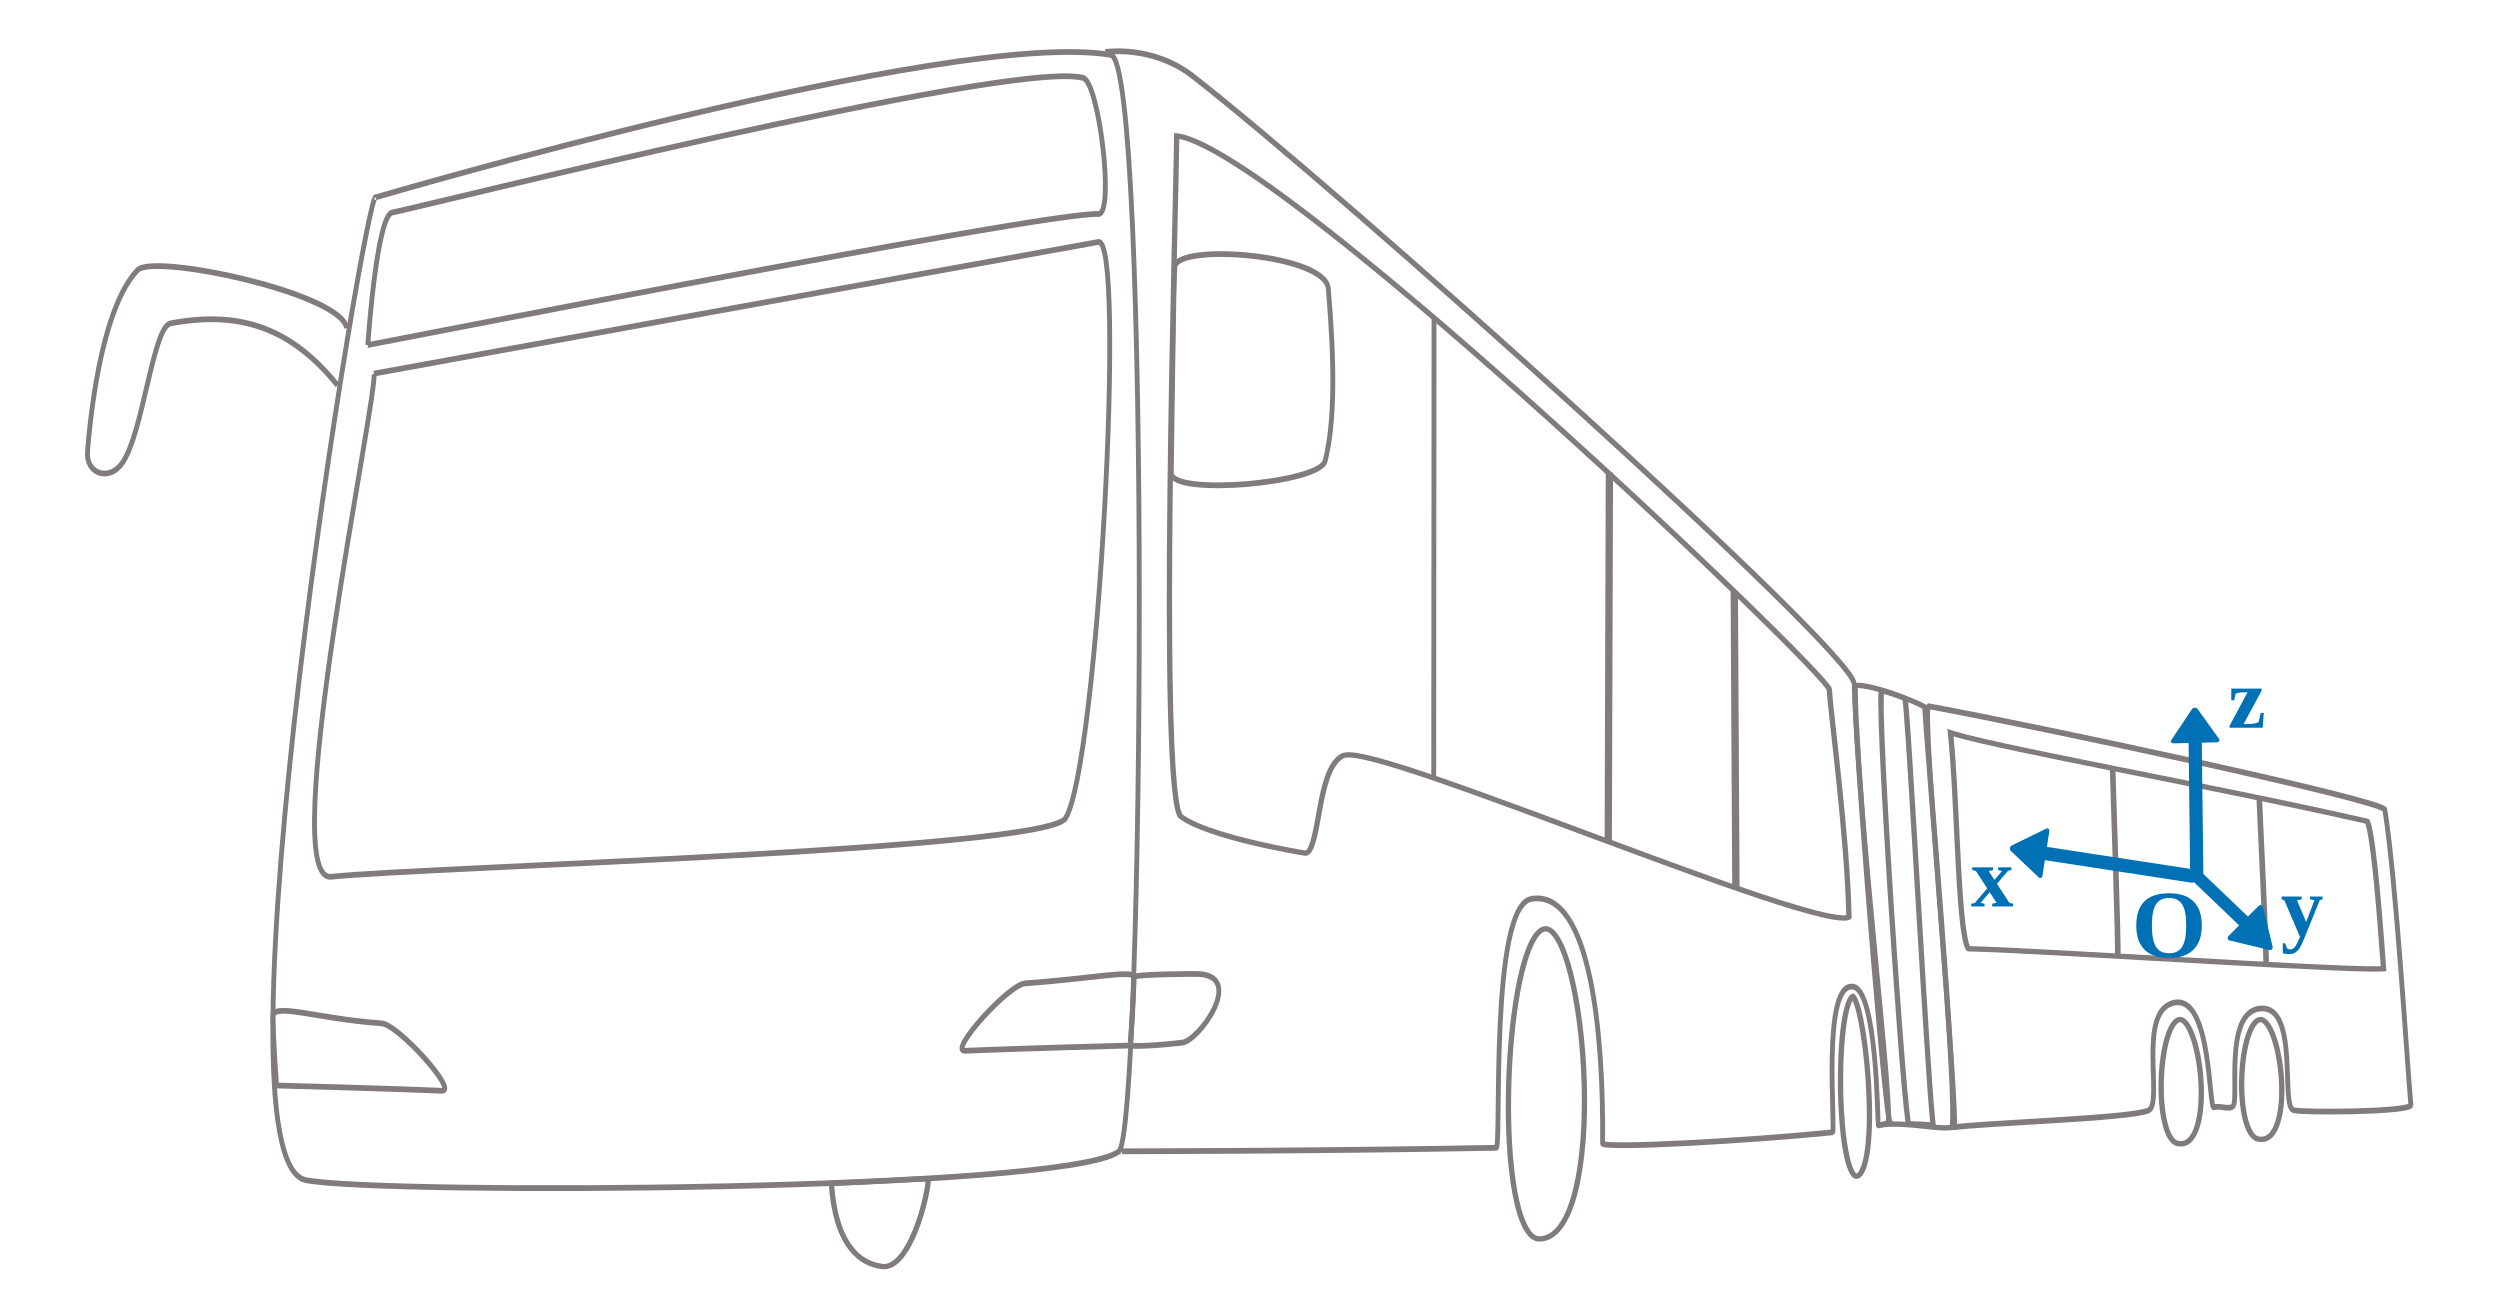
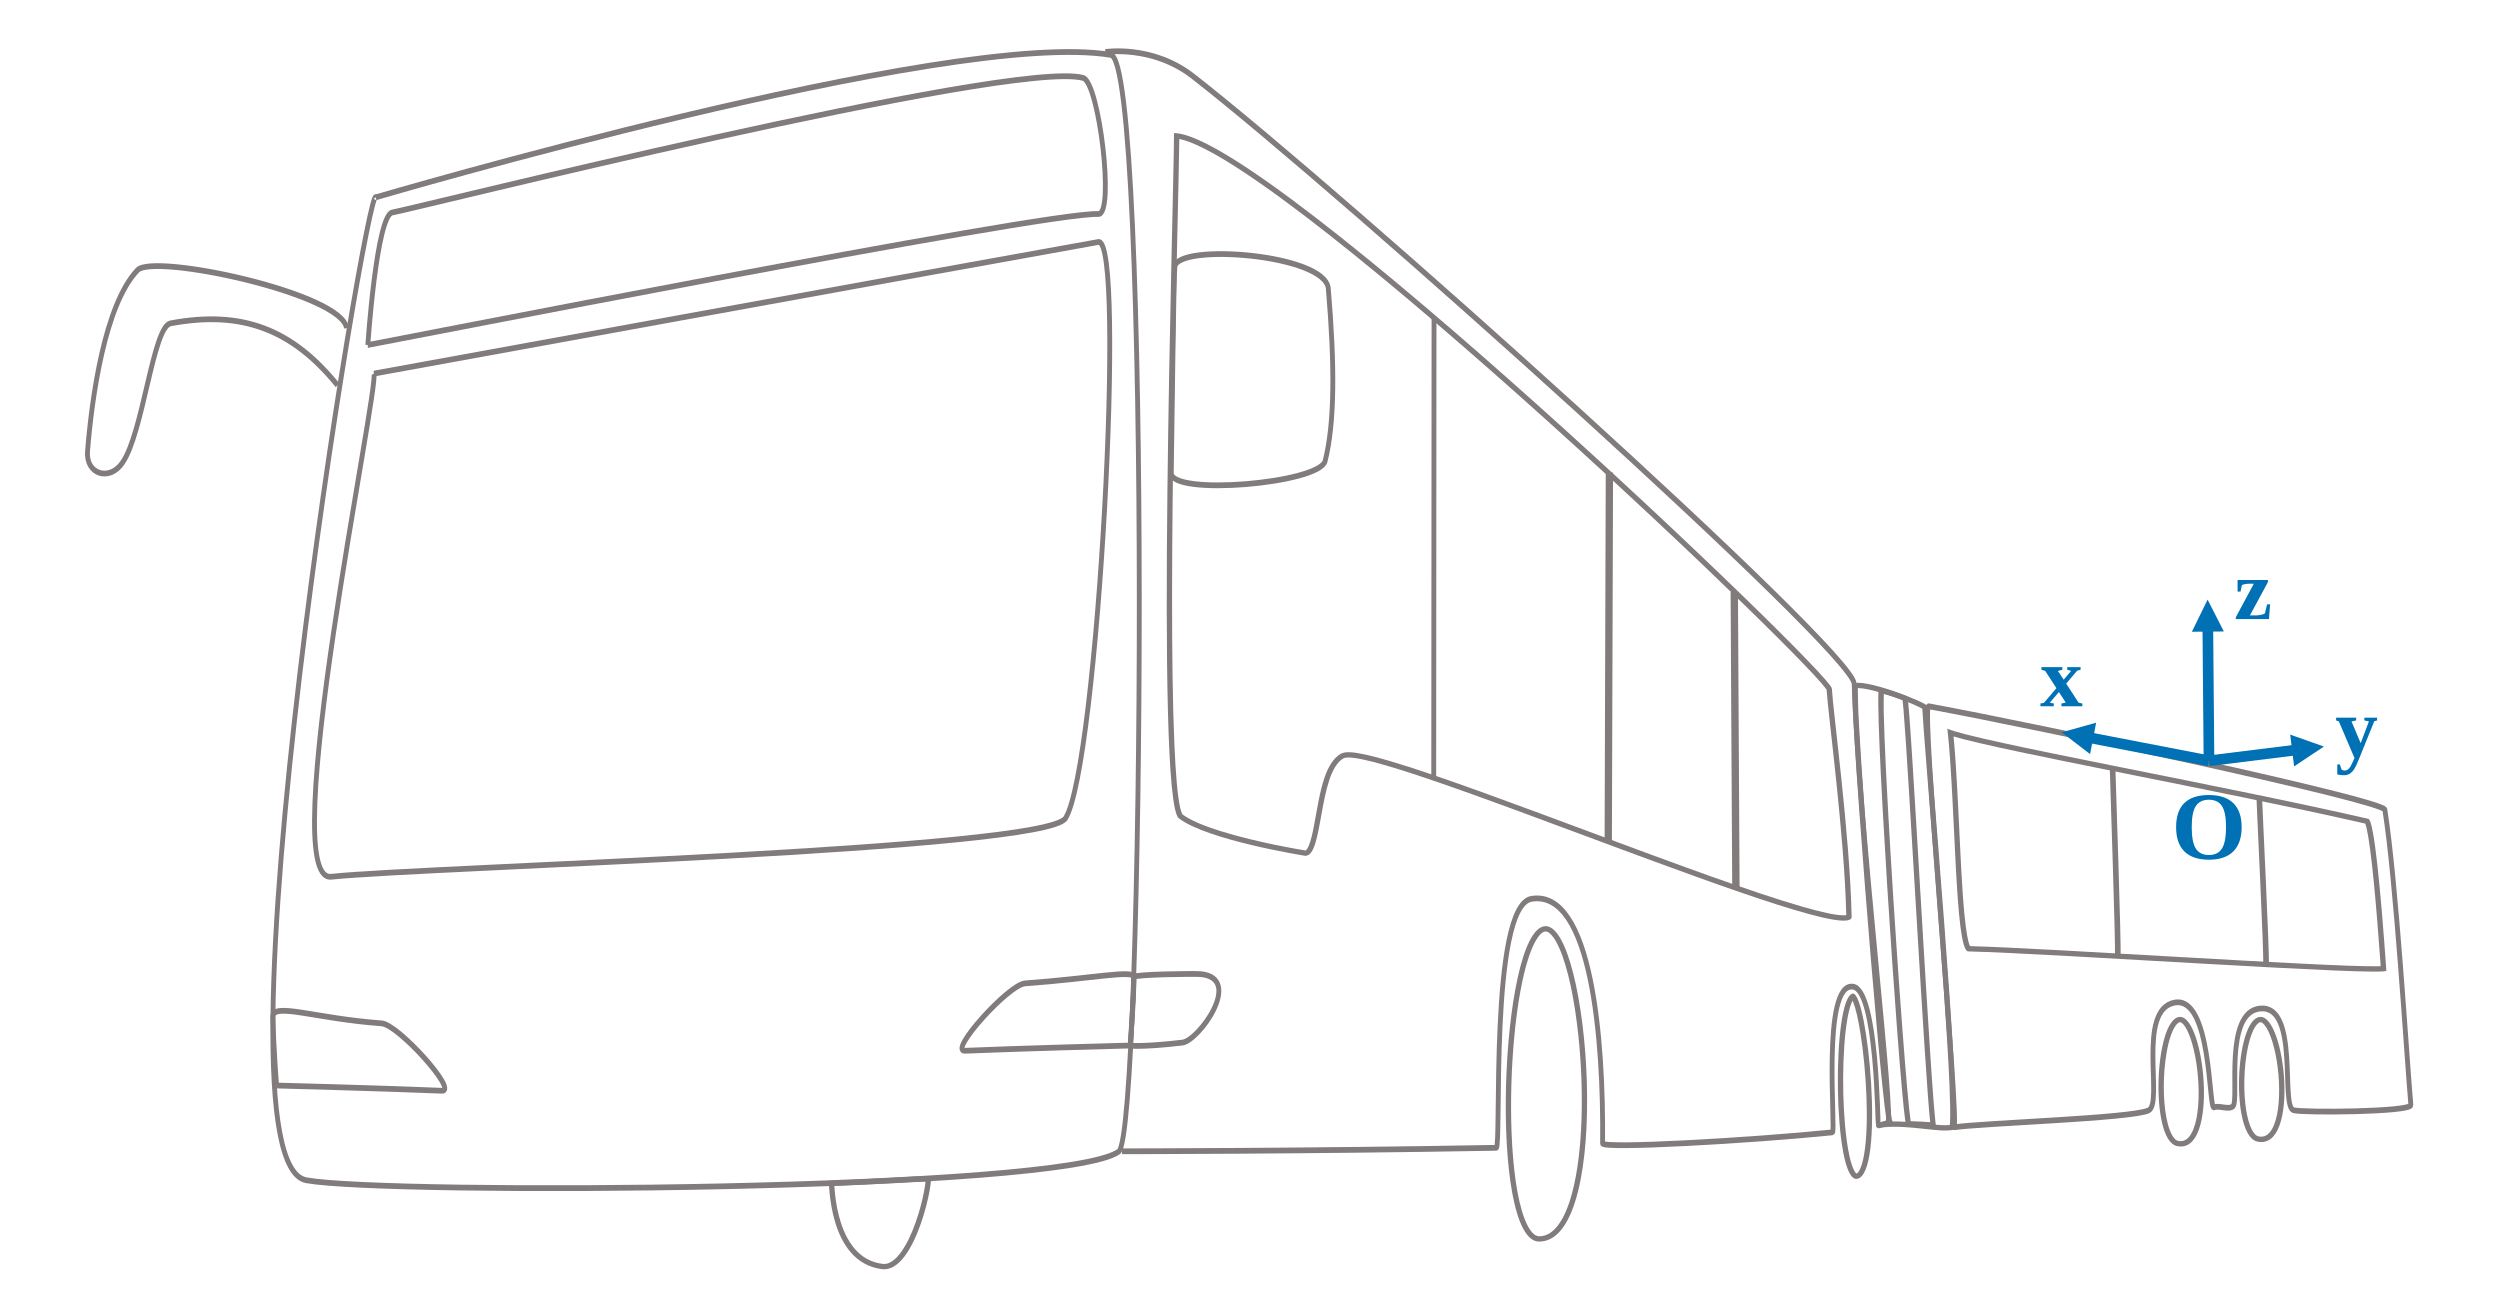
<svg xmlns="http://www.w3.org/2000/svg" width="100%" height="100%" viewBox="0 0 469 245" version="1.1" xml:space="preserve" style="fill-rule:evenodd;clip-rule:evenodd;stroke-linejoin:round;stroke-miterlimit:1.5;">
  <g transform="matrix(1,0,0,1,-540,-350)">
    <g transform="matrix(1,0,0,1,-1.13687e-13,35.6323)">
      <g id="arrow-black" transform="matrix(-0.843561,0,0,1,1167,-13.5646)">
        <path d="M308.766,539.41C301.703,538.584 269.557,537.753 265.49,536.263C262.069,535.009 268.179,517.33 259.645,516.019C251.397,514.752 252.121,536.072 250.914,535.671C249.688,535.264 247.604,536.21 246.671,535.453C245.256,534.307 248.76,517.814 240.672,517.134C231.874,516.393 236.169,535.486 233.227,536.206C231.161,536.713 206.995,536.554 207.128,535.231C208.126,525.337 210.405,493.264 212.906,479.843C213.231,478.101 288.785,464.407 314.348,460.426C316.212,460.136 307.285,539.679 308.766,539.41" style="fill:none;stroke:rgb(129,123,123);stroke-width:1.08px;" />
      </g>
      <g id="arrow-black1" transform="matrix(-0.843561,0,0,1,1167,-13.5646)">
-         <path d="M323.787,537.769C325.522,528.579 332.276,457.155 331.236,456.284C329.51,454.836 314.521,459.781 314.605,460.425C314.85,462.301 306.531,539.474 308.756,539.879C312.069,540.482 318.397,538.914 324.684,539.41C325.198,539.451 322.966,538.677 323.5,538.739C323.568,538.757 323.665,538.418 323.787,537.769L323.762,537.764L323.746,537.761C323.719,537.756 323.691,537.752 323.662,537.749C323.626,537.744 323.59,537.741 323.556,537.739C323.62,537.742 323.683,537.749 323.746,537.761L323.777,537.767L323.787,537.769ZM315.773,460.89C315.465,466.706 310.654,512.615 309.718,531.682C309.566,534.79 309.516,537.172 309.611,538.53C309.622,538.685 309.642,538.847 309.662,538.986C310.808,539.084 312.242,538.978 313.862,538.837C316.389,538.617 319.326,538.293 322.343,538.314C322.385,538.241 322.438,538.172 322.503,538.106C322.572,537.788 322.708,537.131 322.821,536.392C324.426,525.953 328.731,481.454 329.877,463.642C330.072,460.617 330.111,458.026 330.118,457.026C330.046,457.022 329.973,457.019 329.906,457.02C329.32,457.031 328.577,457.127 327.742,457.277C323.689,458.005 317.586,459.998 315.773,460.89Z" style="fill:rgb(129,123,123);" />
+         <path d="M323.787,537.769C325.522,528.579 332.276,457.155 331.236,456.284C329.51,454.836 314.521,459.781 314.605,460.425C314.85,462.301 306.531,539.474 308.756,539.879C312.069,540.482 318.397,538.914 324.684,539.41C325.198,539.451 322.966,538.677 323.5,538.739C323.568,538.757 323.665,538.418 323.787,537.769L323.762,537.764L323.746,537.761C323.719,537.756 323.691,537.752 323.662,537.749C323.626,537.744 323.59,537.741 323.556,537.739C323.62,537.742 323.683,537.749 323.746,537.761L323.787,537.769ZM315.773,460.89C315.465,466.706 310.654,512.615 309.718,531.682C309.566,534.79 309.516,537.172 309.611,538.53C309.622,538.685 309.642,538.847 309.662,538.986C310.808,539.084 312.242,538.978 313.862,538.837C316.389,538.617 319.326,538.293 322.343,538.314C322.385,538.241 322.438,538.172 322.503,538.106C322.572,537.788 322.708,537.131 322.821,536.392C324.426,525.953 328.731,481.454 329.877,463.642C330.072,460.617 330.111,458.026 330.118,457.026C330.046,457.022 329.973,457.019 329.906,457.02C329.32,457.031 328.577,457.127 327.742,457.277C323.689,458.005 317.586,459.998 315.773,460.89Z" style="fill:rgb(129,123,123);" />
      </g>
      <g id="arrow-black2" transform="matrix(-0.843561,0,0,1,1167,-13.5646)">
        <path d="M319.56,538.229L319.523,538.222L319.508,538.22L319.56,538.23C319.462,538.805 319.379,539.137 319.314,539.194C319.503,539.195 320.149,539.22 320.933,539.253C322.134,539.263 323.399,539.309 324.684,539.41C325.003,539.436 322.642,539.325 320.933,539.253C316.262,539.211 312.588,539.7 312.656,539.505C313.711,536.449 318.416,458.928 319.101,458.617C320.081,458.172 324.018,457.043 325.33,456.92C326.787,456.785 321.148,528.963 319.56,538.229ZM319.314,539.194C319.306,539.202 319.298,539.205 319.29,539.203C319.239,539.197 319.251,539.194 319.314,539.194ZM324.325,458.116C323.004,458.409 321.16,458.944 320.163,459.301C320.111,459.675 320.03,460.293 319.964,460.958C318.774,472.948 315.259,528.829 314.022,538.46C315.008,538.391 316.555,538.302 318.36,538.264C318.746,536.215 319.406,529.811 320.162,521.445C321.909,502.094 324.109,472.334 324.36,461.256C324.388,460.011 324.356,458.851 324.325,458.116Z" style="fill:rgb(129,123,123);" />
      </g>
      <g id="arrow-black3" transform="matrix(-0.843561,0,0,1,1167,-13.5646)">
-         <path d="M310.203,464.638C308.373,478.243 308.561,506.354 305.563,506.416C286.305,506.817 212.479,511.135 212.572,510.029C213.838,494.887 215.31,481.791 216.574,481.547C251.042,474.889 303.936,466.975 310.203,464.638ZM217.274,482.438C217.187,482.65 217.045,483.018 216.95,483.37C215.919,487.21 214.819,497.512 213.832,509.185C214.08,509.196 214.363,509.205 214.645,509.207C226.621,509.31 287.35,505.826 305.165,505.425C305.206,505.354 305.254,505.266 305.289,505.186C305.5,504.708 305.682,504.029 305.852,503.186C307.324,495.887 307.545,477.232 308.83,466.092L308.83,466.092C297.487,468.934 249.526,476.226 217.274,482.438Z" style="fill:rgb(129,123,123);" />
+         <path d="M310.203,464.638C308.373,478.243 308.561,506.354 305.563,506.416C286.305,506.817 212.479,511.135 212.572,510.029C213.838,494.887 215.31,481.791 216.574,481.547C251.042,474.889 303.936,466.975 310.203,464.638ZM217.274,482.438C217.187,482.65 217.045,483.018 216.95,483.37C215.919,487.21 214.819,497.512 213.832,509.185C214.08,509.196 214.363,509.205 214.645,509.207C226.621,509.31 287.35,505.826 305.165,505.425C305.206,505.354 305.254,505.266 305.289,505.186C305.5,504.708 305.682,504.029 305.852,503.186C307.324,495.887 307.545,477.232 308.83,466.092C297.487,468.934 249.526,476.226 217.274,482.438Z" style="fill:rgb(129,123,123);" />
      </g>
      <g id="arrow-black4" transform="matrix(-0.843561,0,0,1,1167,-13.5646)">
        <path d="M660.125,398.019C658.89,400.66 682.118,493.493 669.638,492.41C648.023,490.534 510.758,487.462 506.31,481.426C499.104,471.647 492.79,372.397 499.012,373.332C530.957,378.133 660.125,398.019 660.125,398.019" style="fill:none;stroke:rgb(129,123,123);stroke-width:1.08px;" />
      </g>
      <g id="arrow-black5" transform="matrix(-0.843561,0,0,1,1167,-13.5646)">
        <path d="M661.481,392.656C661.481,392.656 659.525,368.224 656.01,367.793C652.688,367.386 518.308,338.971 502.403,342.545C498.84,343.345 495.346,368.208 499.007,368.078C510.749,367.659 661.075,392.657 661.481,392.656" style="fill:none;stroke:rgb(129,123,123);stroke-width:1.08px;" />
      </g>
      <g id="arrow-black6" transform="matrix(-0.843561,0,0,1,1149.88,125.354)">
        <path d="M661.481,392.656C661.481,392.656 662.135,385.339 662.309,379.796C662.398,376.965 652.95,380.091 638.1,380.997C634.422,381.222 621.031,393.769 624.691,393.639C636.433,393.22 661.075,392.657 661.481,392.656" style="fill:none;stroke:rgb(129,123,123);stroke-width:1.08px;" />
      </g>
      <g id="arrow-black7" transform="matrix(0.843561,0,0,1,194.027,117.852)">
        <path d="M661.481,392.656C661.481,392.656 662.374,381.05 662.309,379.796C662.237,378.406 652.95,380.091 638.1,380.997C634.422,381.222 621.031,393.769 624.691,393.639C636.433,393.22 661.075,392.657 661.481,392.656" style="fill:none;stroke:rgb(129,123,123);stroke-width:1.08px;" />
      </g>
      <g id="arrow-black8" transform="matrix(0.843561,0,0,1,169.081,158.004)">
        <path d="M623.974,377.891C624.173,377.867 623.75,393.15 635.839,394.458C643.398,395.276 647.658,376.976 646.586,376.99C642.228,377.044 635.201,377.507 623.974,377.891ZM645.52,378.01C645.502,378.234 645.474,378.491 645.432,378.739C644.977,381.443 643.428,386.566 640.991,390.093C640.234,391.189 639.398,392.127 638.466,392.754C637.703,393.267 636.884,393.563 635.99,393.466C632.07,393.042 629.631,390.964 628.081,388.508C625.873,385.011 625.407,380.749 625.256,378.846C634.89,378.504 641.293,378.113 645.52,378.01Z" style="fill:rgb(129,123,123);" />
      </g>
      <g id="arrow-black9" transform="matrix(0.843561,0,0,1.01435,297.271,141.115)">
        <path d="M631.249,342.1C626.267,342.569 623.136,357.165 622.667,371.638C622.199,386.11 624.392,400.458 630.059,400.432C646.732,400.356 641.21,341.163 631.249,342.1ZM631.383,343.08C631.849,343.036 632.262,343.28 632.69,343.651C633.345,344.219 633.952,345.084 634.532,346.178C636.438,349.772 637.915,355.691 638.756,362.31C640.025,372.298 639.834,383.877 637.33,391.552C636.532,393.998 635.508,396.035 634.193,397.456C633.049,398.693 631.696,399.439 630.052,399.447C629.464,399.449 628.957,399.175 628.481,398.738C627.83,398.139 627.269,397.257 626.767,396.158C625.107,392.527 624.193,386.675 623.897,380.155C623.374,368.644 624.805,355.055 627.75,347.748C628.345,346.272 628.994,345.064 629.714,344.209C630.247,343.577 630.764,343.138 631.382,343.08L631.383,343.08Z" style="fill:rgb(129,123,123);" />
      </g>
      <g id="arrow-black10" transform="matrix(0.40118,0,0,0.570495,634.321,305.597)">
        <path d="M631.249,342.1C626.312,342.765 624.003,358.28 624.33,373.487C624.657,388.695 627.621,403.597 633.231,403.035C646.626,401.695 638.214,341.163 631.249,342.1ZM631.187,344.44C631.289,344.581 631.388,344.728 631.469,344.869C632.679,346.963 633.824,350.526 634.819,354.874C637.592,366.99 639.087,385.086 636.546,395.171C636.045,397.158 635.401,398.812 634.538,399.995C634.067,400.642 633.663,401.166 632.998,401.283C632.907,401.228 632.704,401.101 632.584,400.995C632.335,400.772 632.1,400.498 631.87,400.181C630.393,398.143 629.288,394.649 628.459,390.382C626.101,378.261 626.234,360.107 628.871,349.99C629.403,347.95 630.027,346.254 630.774,345.039C630.909,344.82 631.045,344.62 631.187,344.44Z" style="fill:rgb(129,123,123);" />
      </g>
      <g id="arrow-black11" transform="matrix(0.467904,0,0,0.468008,653.494,345.036)">
        <path d="M631.249,342.1C626.267,342.569 623.274,354.899 622.895,367.417C622.516,379.935 624.751,392.641 630.224,393.861C647.384,397.687 641.499,341.135 631.249,342.1ZM631.449,344.228C631.891,344.186 632.253,344.512 632.649,344.915C633.424,345.704 634.121,346.893 634.775,348.353C637.018,353.362 638.529,361.321 638.88,369.149C639.225,376.824 638.499,384.391 636.037,388.815C634.811,391.018 633.111,392.315 630.689,391.776C629.863,391.591 629.222,390.907 628.625,389.992C627.781,388.698 627.115,386.953 626.579,384.914C624.83,378.247 624.578,368.625 625.554,360.27C626.19,354.831 627.33,349.932 628.985,346.814C629.438,345.96 629.919,345.257 630.457,344.764C630.771,344.476 631.088,344.262 631.449,344.228Z" style="fill:rgb(129,123,123);" />
      </g>
      <g id="arrow-black12" transform="matrix(0.467904,0,0,0.45186,668.597,350.56)">
        <path d="M631.249,342.1C626.267,342.569 623.274,354.899 622.895,367.417C622.516,379.935 624.751,392.641 630.224,393.861C647.384,397.687 641.499,341.135 631.249,342.1ZM631.443,344.304C631.893,344.262 632.272,344.585 632.676,344.996C633.445,345.779 634.138,346.961 634.787,348.411C637.024,353.408 638.53,361.347 638.88,369.156C639.223,376.802 638.506,384.342 636.053,388.749C634.823,390.958 633.103,392.239 630.674,391.698C630.023,391.552 629.482,391.084 628.982,390.447C628.272,389.544 627.685,388.321 627.181,386.878C625.464,381.963 624.813,374.69 625.031,367.487C625.249,360.277 626.34,353.128 628.235,348.468C628.785,347.116 629.39,345.993 630.086,345.199C630.51,344.715 630.935,344.352 631.443,344.304Z" style="fill:rgb(129,123,123);" />
      </g>
      <g id="arrow-black13" transform="matrix(0.843561,0,0,1,194.027,117.852)">
        <path d="M661.481,392.656C661.481,392.656 662.282,385.341 662.309,379.796C662.311,379.296 675.93,379.151 677.232,379.267C686.701,380.106 676.712,391.754 673.073,392.11C663.736,393.025 661.075,392.657 661.481,392.656" style="fill:none;stroke:rgb(129,123,123);stroke-width:1.08px;" />
      </g>
      <g id="arrow-black14" transform="matrix(0.843561,0,0,1,194.027,117.852)">
        <path d="M729.048,256.307C729.041,261.42 728.987,341.201 728.982,342.321" style="fill:none;stroke:rgb(129,123,123);stroke-width:1.08px;" />
      </g>
      <g id="arrow-black15" transform="matrix(3.2623,0,0,0.807161,-1536.45,196.15)">
        <path d="M729.048,256.307C729.041,261.42 728.987,341.201 728.982,342.321" style="fill:none;stroke:rgb(129,123,123);stroke-width:0.42px;" />
      </g>
      <g id="arrow-black16" transform="matrix(-4.61123,0,0,0.647284,4227.16,259.528)">
        <path d="M729.048,256.307C729.041,261.42 728.987,341.201 728.982,342.321" style="fill:none;stroke:rgb(129,123,123);stroke-width:0.3px;" />
      </g>
      <g id="arrow-black17" transform="matrix(105.617,0,0,0.567802,-76055.3,300.102)">
        <path d="M728.97,279.105C728.97,280.93 728.981,339.333 728.979,340.901" style="fill:none;stroke:rgb(129,123,123);stroke-width:0.01px;" />
      </g>
      <g id="arrow-black18" transform="matrix(105.617,0,0,0.553625,-76027.8,309.15)">
        <path d="M728.97,279.105C728.97,280.93 728.984,334.402 728.982,335.969" style="fill:none;stroke:rgb(129,123,123);stroke-width:0.01px;" />
      </g>
      <g id="arrow-black19" transform="matrix(-0.843561,0,0,1,1167,-13.5646)">
        <path d="M482.19,352.904C461.674,352.855 336.082,454.049 335.891,457.091C335.616,461.483 331.867,484.62 331.49,499.918C331.33,506.435 438.273,467.125 444.533,470.214C450.185,473.002 448.898,488.882 453.094,488.472C453.382,488.444 474.762,485.545 481.11,481.453C486.46,478.003 482.19,364.462 482.19,352.904ZM481.013,354.004C479.541,354.238 477.677,354.868 475.466,355.809C470.905,357.75 464.999,361.024 458.199,365.227C431.534,381.71 391.281,412.432 364.517,433.959C351.432,444.484 341.576,452.805 338.128,456.179C337.641,456.656 337.205,457.16 337.062,457.327C336.704,462.107 333.101,484.519 332.685,499.602C332.874,499.625 333.146,499.651 333.379,499.647C335.196,499.618 338.269,499.035 342.258,498.073C364.253,492.772 413.093,475.927 434.313,470.667C438.143,469.717 441.104,469.144 442.888,469.054C443.95,469.001 444.701,469.138 445.132,469.351C446.69,470.119 447.858,471.715 448.695,473.749C449.805,476.448 450.403,479.941 451.06,482.837C451.4,484.339 451.751,485.67 452.225,486.605C452.372,486.896 452.526,487.142 452.707,487.324C452.787,487.404 452.848,487.489 452.957,487.479C453.157,487.459 463.573,486.047 471.957,483.815C475.405,482.897 478.507,481.854 480.338,480.691C480.379,480.608 480.67,480.012 480.815,479.469C481.401,477.277 481.809,473.204 482.092,467.824C483.685,437.645 481.177,366.929 481.013,354.004Z" style="fill:rgb(129,123,123);" />
      </g>
      <g id="arrow-black20" transform="matrix(-0.843561,0,0,1,1167,-13.5646)">
        <path d="M659.698,364.948C661.539,361.641 697.88,545.911 675.138,549.353C656.997,552.099 506.781,551.423 494.486,543.976C488.856,540.566 487.342,339.502 496.227,338.234C531.709,333.17 659.698,364.948 659.698,364.948" style="fill:none;stroke:rgb(129,123,123);stroke-width:1.08px;" />
      </g>
      <g id="arrow-black21" transform="matrix(-0.843561,0,0,1,1167,-13.5646)">
        <path d="M666.22,389.511C666.836,383.081 709.07,375.387 712.689,378.605C719.992,385.099 722.849,402.461 723.812,412.587C724.222,416.892 718.958,418.334 716.043,414.743C711.393,409.013 709.273,389.215 705.342,388.592C689.48,386.077 678.29,389.712 668.216,400.199" style="fill:none;stroke:rgb(129,123,123);stroke-width:1.08px;" />
      </g>
      <g id="arrow-black22" transform="matrix(-0.843561,0,0,1,1167,-13.5646)">
        <path d="M447.876,382.066C448.492,375.636 481.175,373.523 481.992,377.904C482.253,379.307 482.59,405.871 482.798,416.687C482.881,421.004 449.847,418.638 448.582,414.419C446.425,407.232 446.438,396.343 447.876,382.066" style="fill:none;stroke:rgb(129,123,123);stroke-width:1.08px;" />
      </g>
      <g id="arrow-black23" transform="matrix(-0.843561,0,0,1,1167,-13.5646)">
        <path d="M497.453,337.687C497.453,337.687 487.001,336.31 477.984,342.234C444.583,364.178 331.152,450.024 330.927,456.211C329.968,482.589 321.758,539.108 323.517,538.663C323.75,538.604 325.48,539.192 325.569,539.033C325.713,538.774 325.8,513.715 331.166,513.035C338.281,512.134 334.922,540.29 335.768,540.362C354.189,541.939 386.885,543.481 386.873,542.434C386.639,522.962 389.277,494.749 402.666,496.55C412.08,497.816 409.319,543.242 410.525,543.261C452.441,543.902 493.742,543.913 493.742,543.913" style="fill:none;stroke:rgb(129,123,123);stroke-width:1.08px;" />
      </g>
    </g>
-     <g id="Coordinate-system" transform="matrix(1,0,0,1,182.581,122.26)">
-       <g transform="matrix(0.999309,-0.0371696,-0.0267881,-0.7202,769.544,392.64)">
-         <path d="M0.667,-0.012L1.345,37.322L0.012,37.347L-0.667,0.012L0.667,-0.012ZM4.654,35.929L0.8,44L-3.345,36.074L4.654,35.929Z" style="fill:rgb(0,113,180);fill-rule:nonzero;stroke:rgb(0,113,180);stroke-width:1.14px;stroke-miterlimit:2;" />
+     <g id="Coordinate-system" transform="matrix(1,0,0,1,185.03,101.568)">
+       <g id="arrow-blue" transform="matrix(-0.843561,0,0,1,1285.78,-115.822)">
+         <g transform="matrix(-1.18545,0,0,1,1103.44,364.254)">
+           <path d="M411.205,118.515L414.153,112.489L417.204,118.463L411.205,118.515Z" style="fill:rgb(0,113,180);" />
+           <path d="M414.413,142.723C414.413,142.723 414.267,125.817 414.194,117.289" style="fill:none;stroke:rgb(0,113,180);stroke-width:2px;" />
+         </g>
      </g>
-       <g transform="matrix(-0.73993,-0.113553,0.157429,-1.02584,1140.8,803.556)">
-         <path d="M574.5,336.833L613.7,336.833L613.7,338.167L574.5,338.167L574.5,336.833ZM612.367,333.5L620.367,337.5L612.367,341.5L612.367,333.5Z" style="fill:rgb(0,113,180);fill-rule:nonzero;stroke:rgb(0,113,180);stroke-width:1.1px;stroke-miterlimit:2;" />
+       <g id="arrow-blue1" transform="matrix(0.218429,0.814791,0.965894,-0.258937,145.981,23.6406)">
+         <g transform="matrix(0.306957,0.965894,1.14502,-0.258937,321.542,143.654)">
+           <path d="M392.099,141.466L386.777,137.383L393.238,135.575L392.099,141.466Z" style="fill:rgb(0,113,180);" />
+           <path d="M414.413,142.723C414.413,142.723 399.382,139.818 391.49,138.293" style="fill:none;stroke:rgb(0,113,180);stroke-width:2px;" />
+         </g>
      </g>
-       <g transform="matrix(0.707107,-0.707107,0.707107,0.707107,127.979,561.226)">
-         <path d="M573.881,333.914L574.167,346.567L572.833,346.567L572.547,333.914L573.881,333.914ZM577.494,346.71L573.5,353.233L569.494,346.71L577.494,346.71Z" style="fill:rgb(0,113,180);fill-rule:nonzero;stroke:rgb(0,113,180);stroke-width:1px;stroke-miterlimit:2;" />
+       <g id="arrow-blue2" transform="matrix(-0.830817,-0.146079,-0.173169,0.984892,1365.7,-18.9145)">
+         <g transform="matrix(-1.16754,-0.173169,-0.205284,0.984892,1125.19,438.335)">
+           <path d="M429.643,137.813L435.966,140.053L430.381,143.768L429.643,137.813Z" style="fill:rgb(0,113,180);" />
+           <path d="M414.413,142.723C414.413,142.723 424.855,141.429 431.203,140.643" style="fill:none;stroke:rgb(0,113,180);stroke-width:2px;" />
+         </g>
      </g>
-       <g transform="matrix(1,0,0,1,727.158,397.792)">
-         <text x="0px" y="0px" style="font-family:'TimesNewRomanPS-BoldMT', 'Times New Roman', serif;font-weight:700;font-size:16px;fill:rgb(0,113,180);">x</text>
+       <g transform="matrix(1,0,0,1,737.693,380.925)">
+         <text x="0px" y="0px" style="font-family:'TimesNewRomanPS-BoldMT', 'Times New Roman';font-weight:700;font-size:16px;fill:rgb(0,113,180);">x</text>
      </g>
-       <g transform="matrix(1.11514,0,0,1.11514,775.361,364.262)">
-         <text x="0px" y="0px" style="font-family:'TimesNewRomanPS-BoldMT', 'Times New Roman', serif;font-weight:700;font-size:14.348px;fill:rgb(0,113,180);">z</text>
+       <g transform="matrix(1.11514,0,0,1.11514,774.095,364.574)">
+         <text x="0px" y="0px" style="font-family:'TimesNewRomanPS-BoldMT', 'Times New Roman';font-weight:700;font-size:14.348px;fill:rgb(0,113,180);">z</text>
      </g>
-       <g transform="matrix(1,0,0,1,785.292,403.275)">
-         <text x="0px" y="0px" style="font-family:'TimesNewRomanPS-BoldMT', 'Times New Roman', serif;font-weight:700;font-size:16px;fill:rgb(0,113,180);">y</text>
+       <g transform="matrix(1,0,0,1,793.068,390.411)">
+         <text x="0px" y="0px" style="font-family:'TimesNewRomanPS-BoldMT', 'Times New Roman';font-weight:700;font-size:16px;fill:rgb(0,113,180);">y</text>
      </g>
-       <g transform="matrix(1.12889,0,0,1.12889,757.303,407.279)">
-         <text x="0px" y="0px" style="font-family:'TimesNewRomanPS-BoldMT', 'Times New Roman', serif;font-weight:700;font-size:16px;fill:rgb(0,113,180);">O</text>
+       <g transform="matrix(1.12889,0,0,1.12889,762.327,409.538)">
+         <text x="0px" y="0px" style="font-family:'TimesNewRomanPS-BoldMT', 'Times New Roman';font-weight:700;font-size:16px;fill:rgb(0,113,180);">O</text>
      </g>
    </g>
  </g>
</svg>
